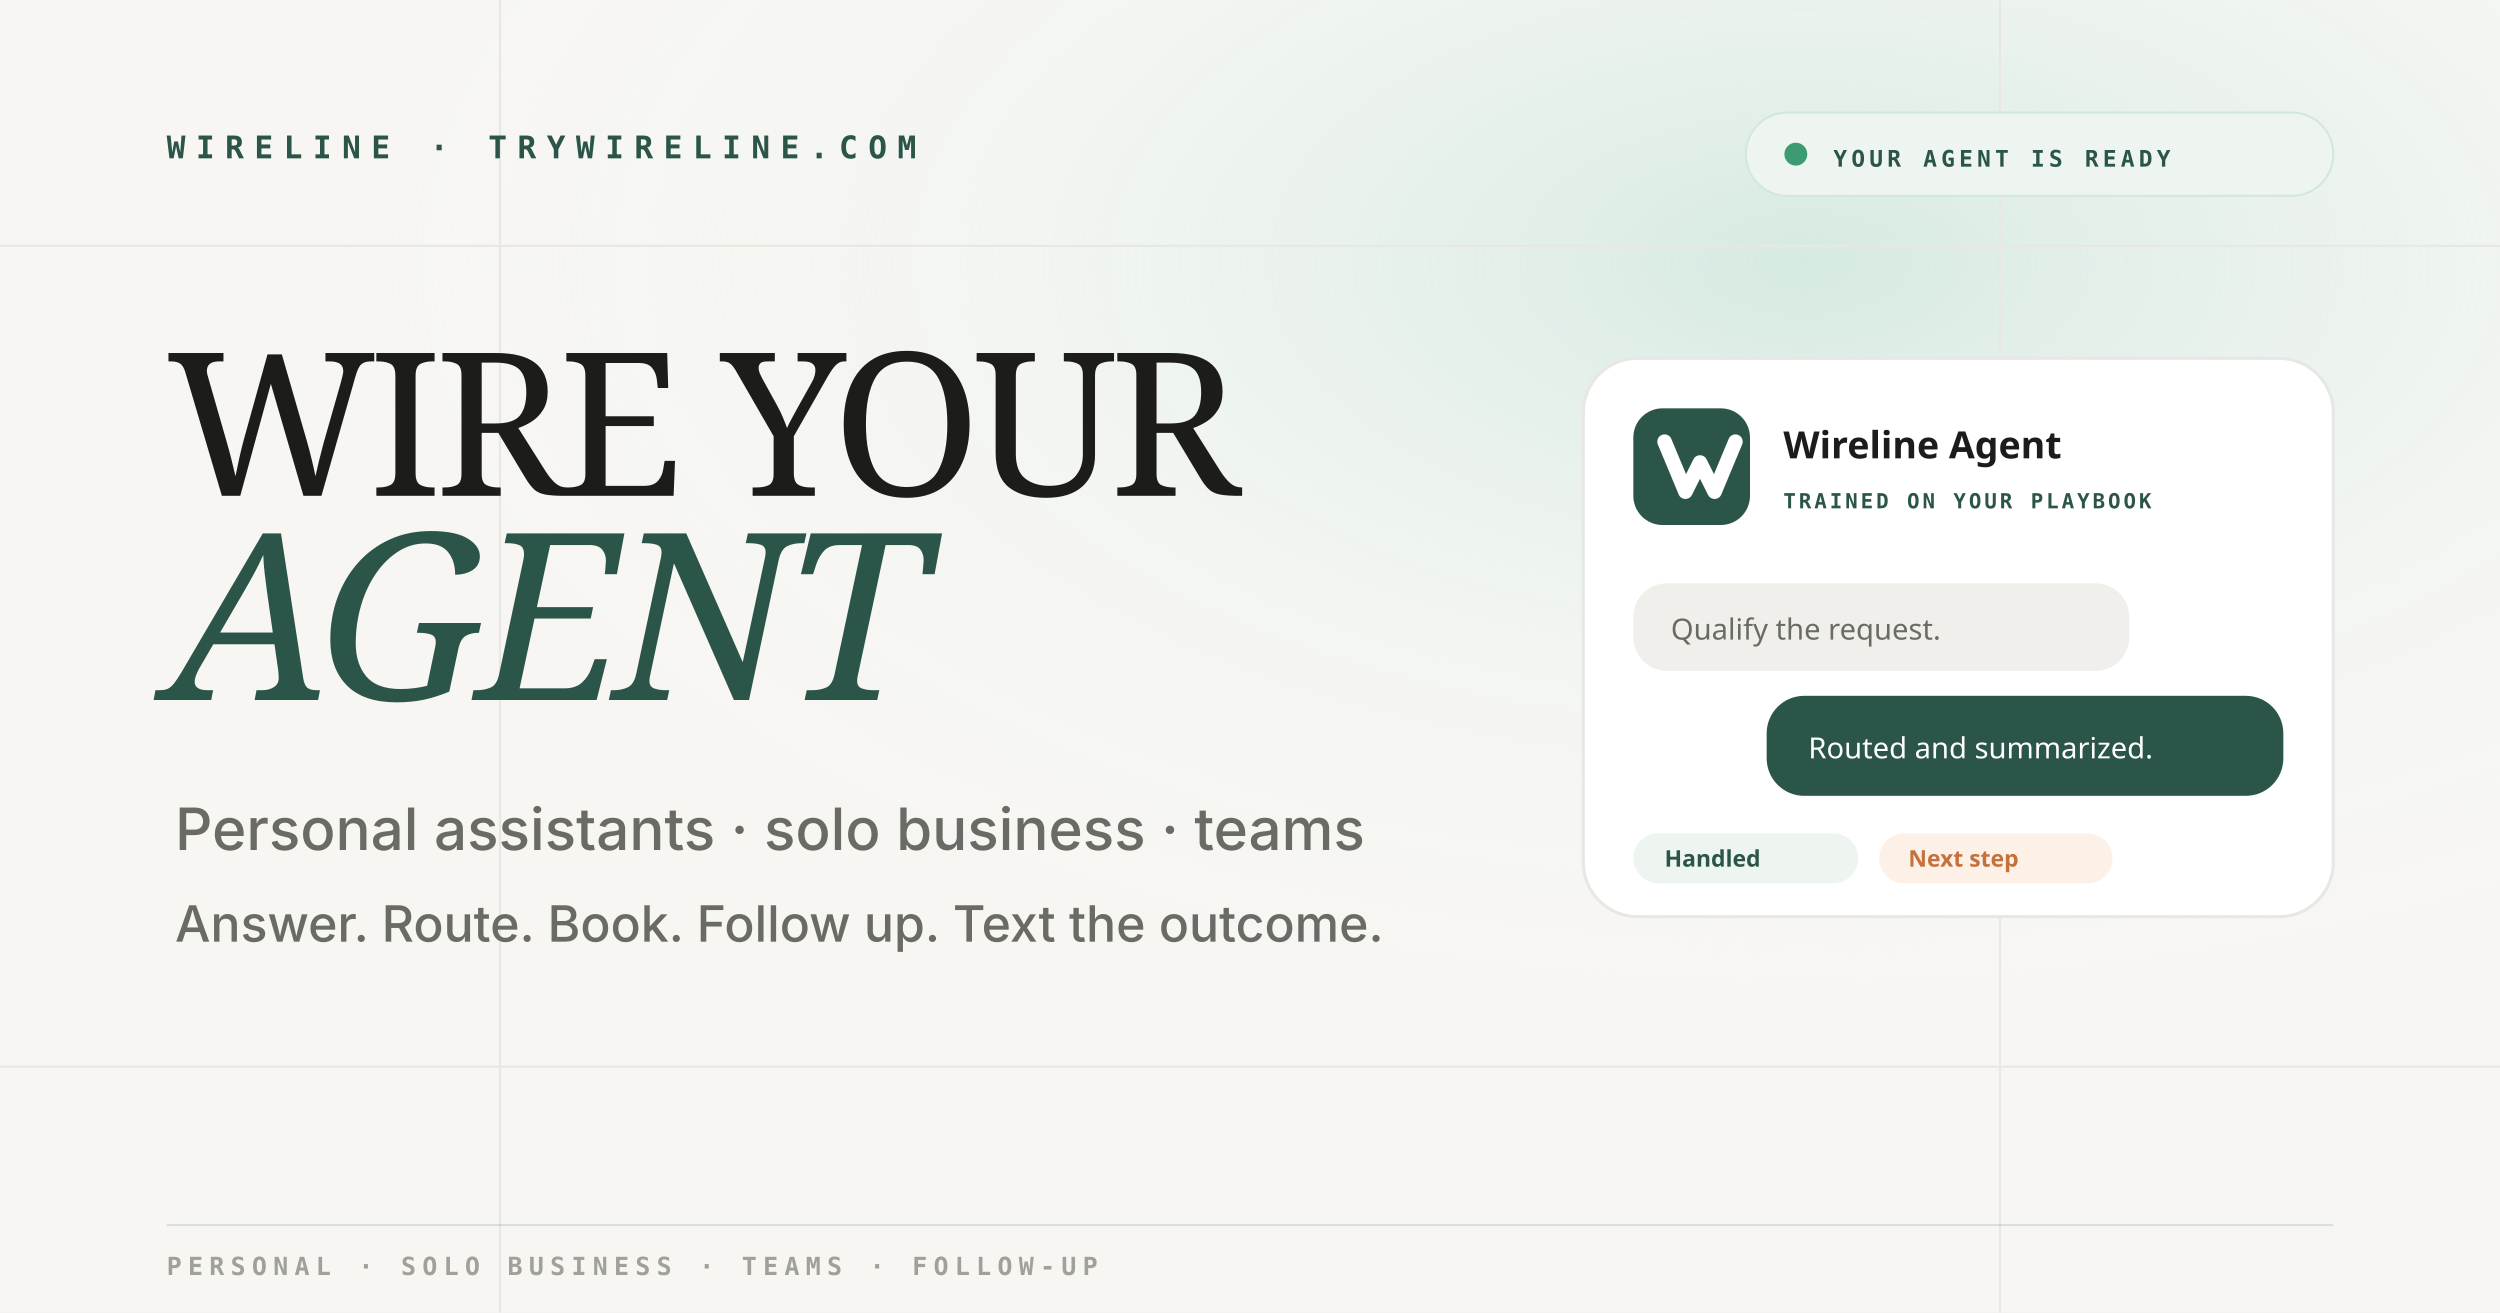
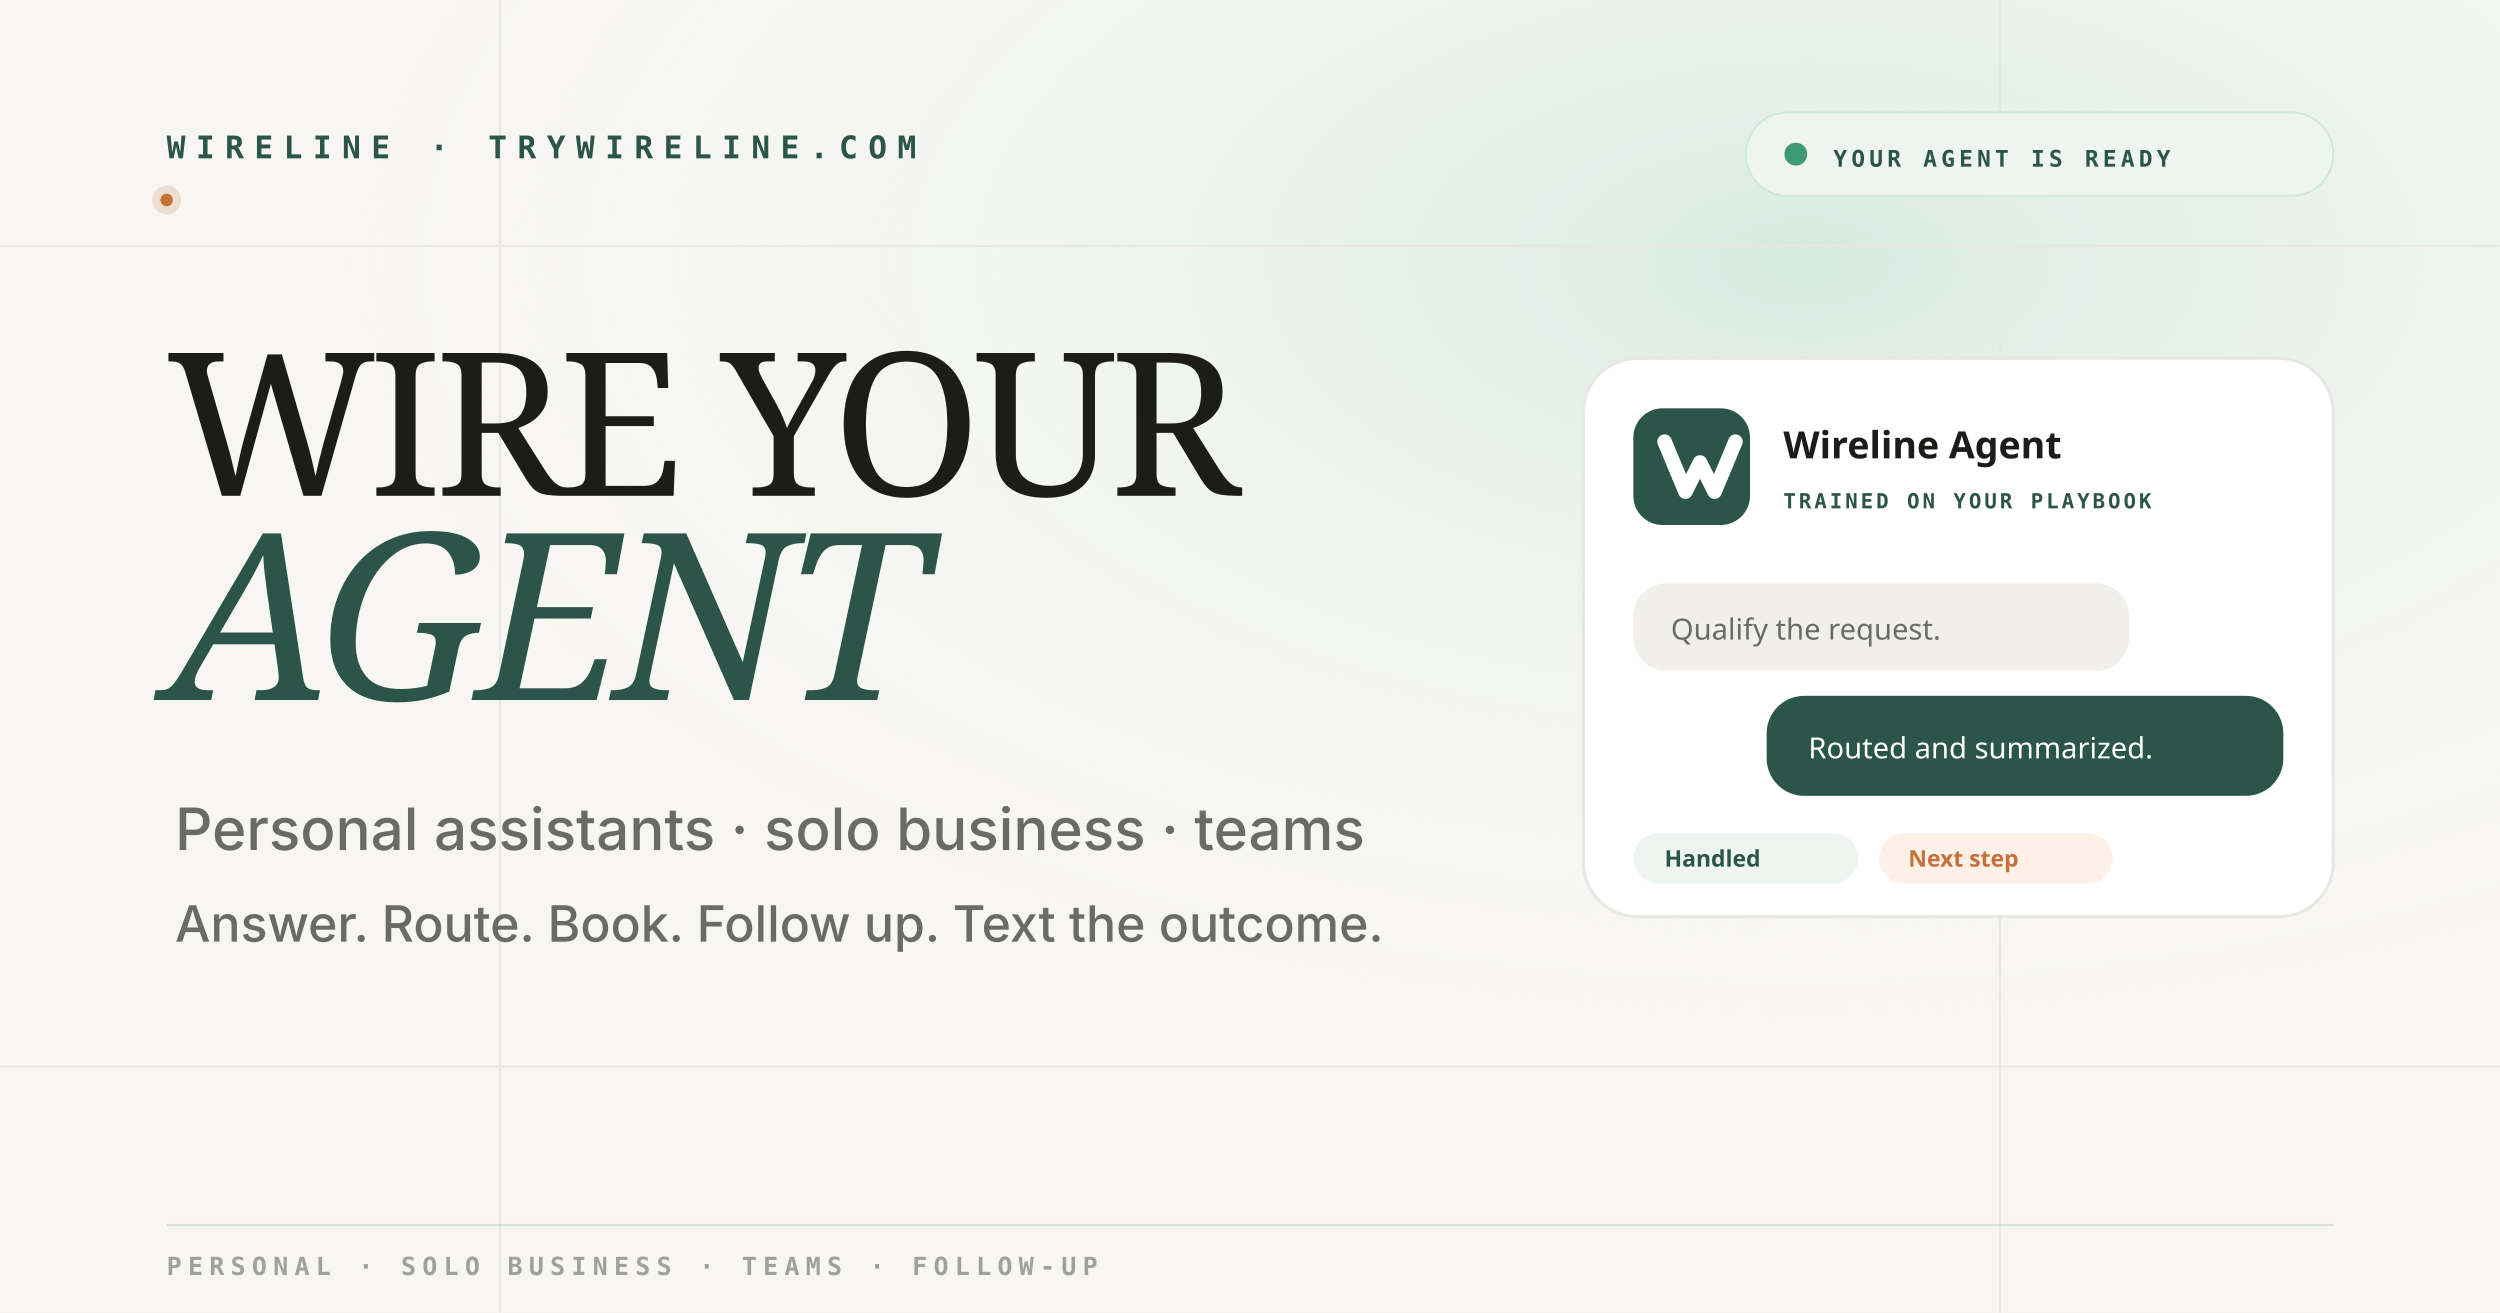
<svg xmlns="http://www.w3.org/2000/svg" viewBox="0 0 1200 630" width="1200" height="630">
  <defs>
    <linearGradient id="warmRule" x1="0" y1="0" x2="1" y2="0">
-       <stop offset="0%" stop-color="#2B5548" stop-opacity="0" />
-       <stop offset="50%" stop-color="#2B5548" stop-opacity="0.35" />
+       <stop offset="0%" stop-color="#C4713B" stop-opacity="0.9" />
+       <stop offset="45%" stop-color="#2B5548" stop-opacity="0.55" />
      <stop offset="100%" stop-color="#2B5548" stop-opacity="0" />
    </linearGradient>
    <radialGradient id="softGlow" cx="72%" cy="20%" r="58%">
      <stop offset="0%" stop-color="#D0E8DE" stop-opacity="0.86" />
      <stop offset="58%" stop-color="#EEF5F1" stop-opacity="0.42" />
      <stop offset="100%" stop-color="#F7F6F3" stop-opacity="0" />
    </radialGradient>
  </defs>
  <rect width="1200" height="630" fill="#F7F6F3" />
  <rect width="1200" height="630" fill="url(#softGlow)" />
  <g stroke="#E8E7E3" stroke-width="1">
    <line x1="0" y1="118" x2="1200" y2="118" />
    <line x1="0" y1="512" x2="1200" y2="512" />
    <line x1="240" y1="0" x2="240" y2="630" />
    <line x1="960" y1="0" x2="960" y2="630" />
  </g>
  <text x="80" y="76" font-family="Space Mono, ui-monospace, SFMono-Regular, Menlo, monospace" font-size="15" font-weight="700" letter-spacing="5" fill="#2B5548">
    WIRELINE · TRYWIRELINE.COM
  </text>
  <line x1="80" y1="96" x2="430" y2="96" stroke="url(#warmRule)" stroke-width="1.25" />
+   <circle cx="80" cy="96" r="3" fill="#C4713B" />
+   <circle cx="80" cy="96" r="7" fill="#C4713B" fill-opacity="0.18" />
  <g transform="translate(838, 54)">
    <rect width="282" height="40" rx="20" ry="20" fill="#EEF5F1" stroke="#D0E8DE" stroke-width="1" />
    <circle cx="24" cy="20" r="5.5" fill="#3D9B73" />
    <text x="42" y="26" font-family="Space Mono, ui-monospace, monospace" font-size="11" font-weight="700" letter-spacing="2" fill="#2B5548">
      YOUR AGENT IS READY
    </text>
  </g>
  <text x="80" y="238" font-family="Instrument Serif, Georgia, ui-serif, serif" font-size="96" font-weight="400" letter-spacing="-3.5" fill="#1C1C1A">
    WIRE YOUR
  </text>
  <text x="80" y="336" font-family="Instrument Serif, Georgia, ui-serif, serif" font-size="112" font-style="italic" font-weight="400" letter-spacing="-4" fill="#2B5548">
    AGENT
  </text>
  <text x="84" y="408" font-family="DM Sans, system-ui, -apple-system, Segoe UI, sans-serif" font-size="28" font-weight="500" fill="#6B6B65">
    Personal assistants · solo business · teams
  </text>
  <text x="84" y="452" font-family="DM Sans, system-ui, -apple-system, Segoe UI, sans-serif" font-size="24" font-weight="500" fill="#6B6B65">
    Answer. Route. Book. Follow up. Text the outcome.
  </text>
  <g transform="translate(760, 172)">
    <rect width="360" height="268" rx="26" ry="26" fill="#FFFFFF" stroke="#E8E7E3" stroke-width="1.5" />
    <rect x="24" y="24" width="56" height="56" rx="14" fill="#2B5548" />
    <path d="M39 40 L49 64 L56 50 L63 64 L73 40" fill="none" stroke="#FFFFFF" stroke-width="7" stroke-linecap="round" stroke-linejoin="round" />
    <text x="96" y="48" font-family="DM Sans, system-ui, sans-serif" font-size="18" font-weight="700" fill="#1C1C1A">
      Wireline Agent
    </text>
    <text x="96" y="72" font-family="Space Mono, ui-monospace, monospace" font-size="10" font-weight="700" letter-spacing="1.4" fill="#2B5548">
      TRAINED ON YOUR PLAYBOOK
    </text>
    <rect x="24" y="108" width="238" height="42" rx="16" fill="#F0EFEB" />
    <text x="42" y="135" font-family="DM Sans, system-ui, sans-serif" font-size="14" fill="#6B6B65">
      Qualify the request.
    </text>
    <rect x="88" y="162" width="248" height="48" rx="18" fill="#2B5548" />
    <text x="108" y="192" font-family="DM Sans, system-ui, sans-serif" font-size="14" fill="#FFFFFF">
      Routed and summarized.
    </text>
    <g transform="translate(24, 228)">
      <rect width="108" height="24" rx="12" fill="#EEF5F1" />
      <text x="15" y="16" font-family="DM Sans, system-ui, sans-serif" font-size="11" font-weight="700" fill="#2B5548">Handled</text>
      <rect x="118" width="112" height="24" rx="12" fill="#FDF0E7" />
      <text x="132" y="16" font-family="DM Sans, system-ui, sans-serif" font-size="11" font-weight="700" fill="#C4713B">Next step</text>
    </g>
  </g>
  <line x1="80" y1="588" x2="1120" y2="588" stroke="#2B5548" stroke-opacity="0.14" stroke-width="1" />
  <text x="80" y="612" font-family="Space Mono, ui-monospace, monospace" font-size="12" font-weight="700" letter-spacing="3" fill="#A1A19B">
    PERSONAL · SOLO BUSINESS · TEAMS · FOLLOW-UP
  </text>
</svg>
